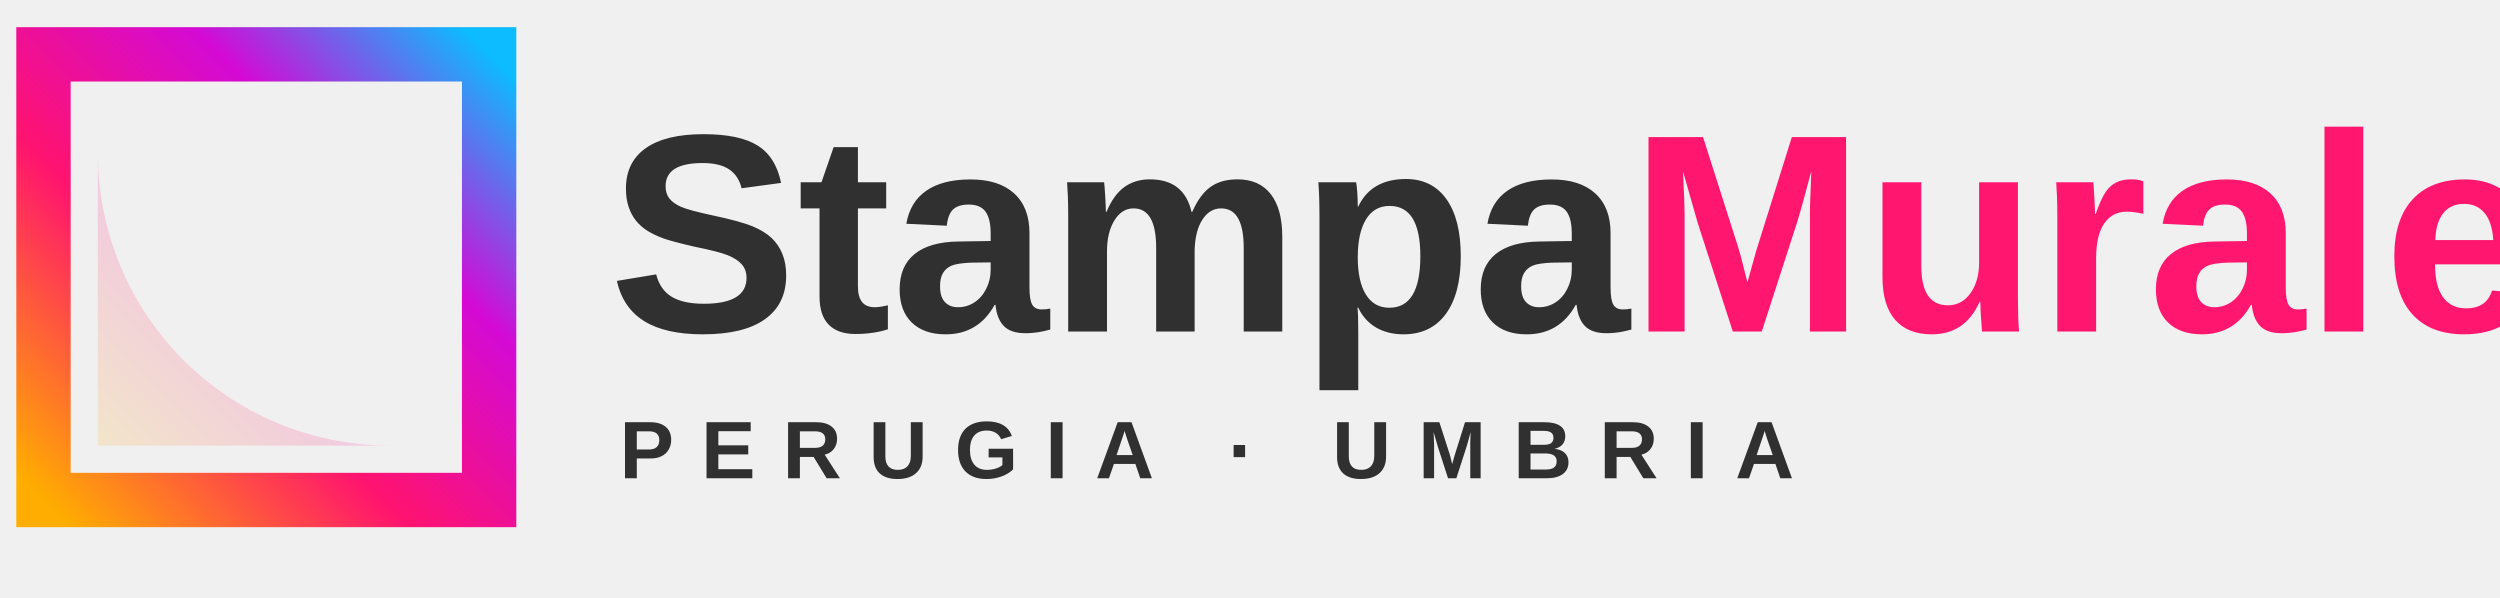
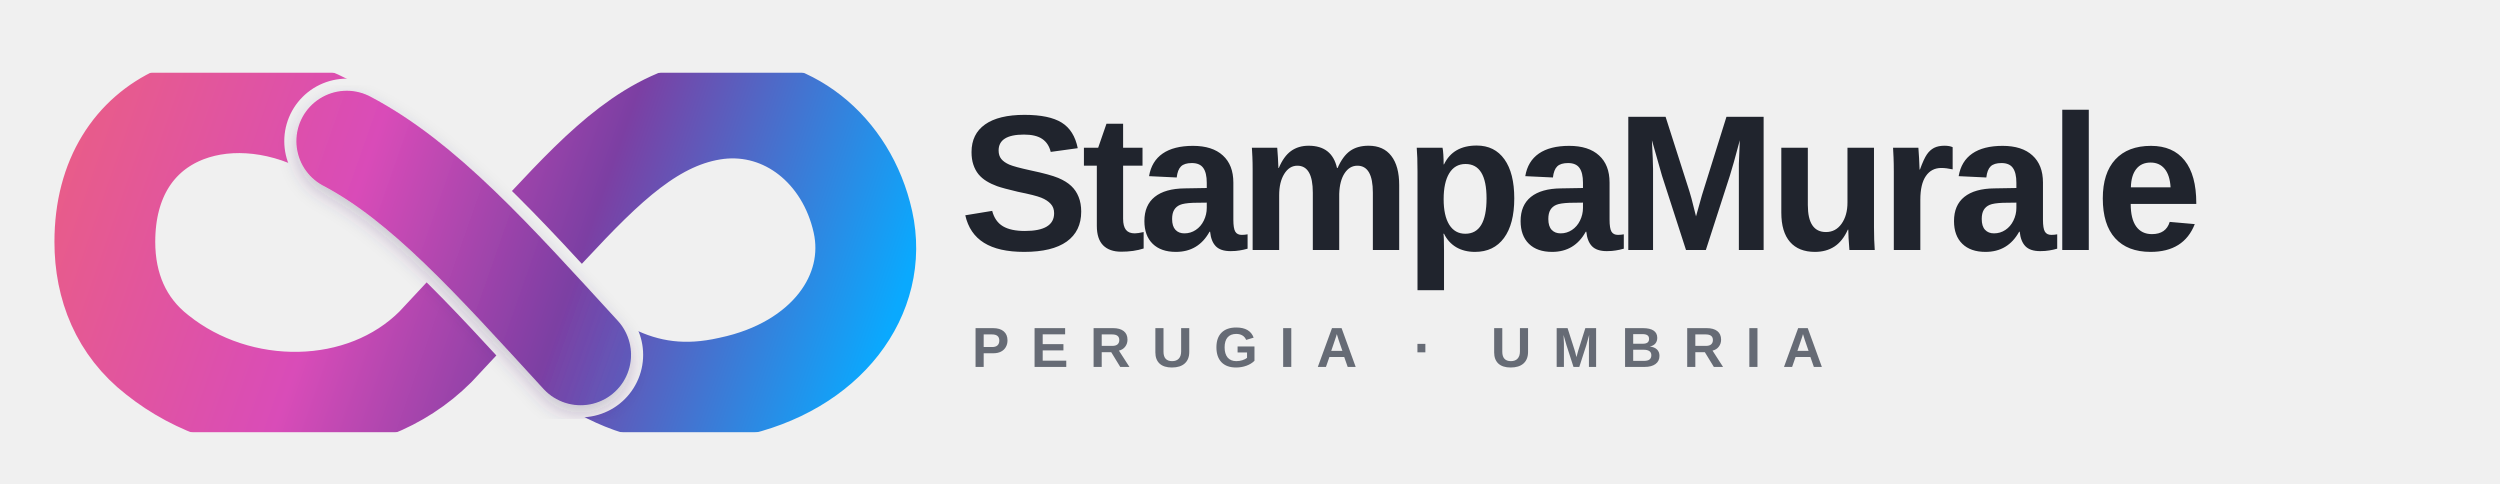
- <svg xmlns="http://www.w3.org/2000/svg" viewBox="0 0 460 110" role="img" aria-labelledby="t d">
+ <svg xmlns="http://www.w3.org/2000/svg" viewBox="0 0 620 120" role="img" aria-labelledby="title desc">
  <defs>
-     <linearGradient id="g" x1="0" y1="1" x2="1" y2="0">
-       <stop offset="0" stop-color="#ffad00" />
-       <stop offset=".38" stop-color="#ff136f" />
-       <stop offset=".7" stop-color="#d30ad5" />
-       <stop offset="1" stop-color="#0dbbff" />
+     <linearGradient id="smGradient" x1="18" y1="26" x2="212" y2="94" gradientUnits="userSpaceOnUse">
+       <stop offset="0" stop-color="#E85C8A" />
+       <stop offset="0.34" stop-color="#D94CB8" />
+       <stop offset="0.62" stop-color="#7C3FA3" />
+       <stop offset="1" stop-color="#0AA9FE" />
    </linearGradient>
+     <mask id="crossCut">
+       <rect width="230" height="120" fill="white" />
+       <path d="M82 35 C101 45 118 64 140 88" fill="none" stroke="black" stroke-width="31" stroke-linecap="round" />
+     </mask>
+     <filter id="crossShadow" x="-30%" y="-30%" width="160%" height="160%">
+       <feDropShadow dx="0" dy="2" stdDeviation="2.2" flood-color="#452568" flood-opacity="0.22" />
+     </filter>
  </defs>
-   <rect x="8" y="10" width="82" height="82" fill="none" stroke="url(#g)" stroke-width="10" />
-   <path d="M18 28v54h54C42 82 18 58 18 28Z" fill="url(#g)" opacity=".16" />
-   <text x="112" y="61" font-family="Montserrat,Arial,sans-serif" font-size="52" font-weight="600" fill="#303030">Stampa<tspan fill="#ff176f">Murale</tspan>
-   </text>
-   <text x="114" y="88" font-family="Montserrat,Arial,sans-serif" font-size="15" font-weight="600" letter-spacing="5" fill="#303030">PERUGIA · UMBRIA</text>
+   <g transform="translate(4 0)">
+     <path d="M22 60 C22 28 52 18 77 31 C92 39 105 54 119 69 C139 91 155 101 177 96 C201 91 214 73 210 55 C206 37 191 25 174 27 C158 29 146 41 132 56 L104 86 C86 104 55 104 35 88 C26 81 22 71 22 60" fill="none" stroke="url(#smGradient)" stroke-width="25" stroke-linecap="round" stroke-linejoin="round" mask="url(#crossCut)" />
+     <path d="M82 35 C101 45 118 64 140 88" fill="none" stroke="url(#smGradient)" stroke-width="25" stroke-linecap="round" filter="url(#crossShadow)" />
+   </g>
+   <text x="238" y="62" font-family="Montserrat, Arial, Helvetica, sans-serif" font-size="48" font-weight="700" letter-spacing="-1.8" fill="#20242D">StampaMurale</text>
+   <text x="241" y="91" font-family="Montserrat, Arial, Helvetica, sans-serif" font-size="14" font-weight="600" letter-spacing="5.3" fill="#666B75">PERUGIA · UMBRIA</text>
</svg>
